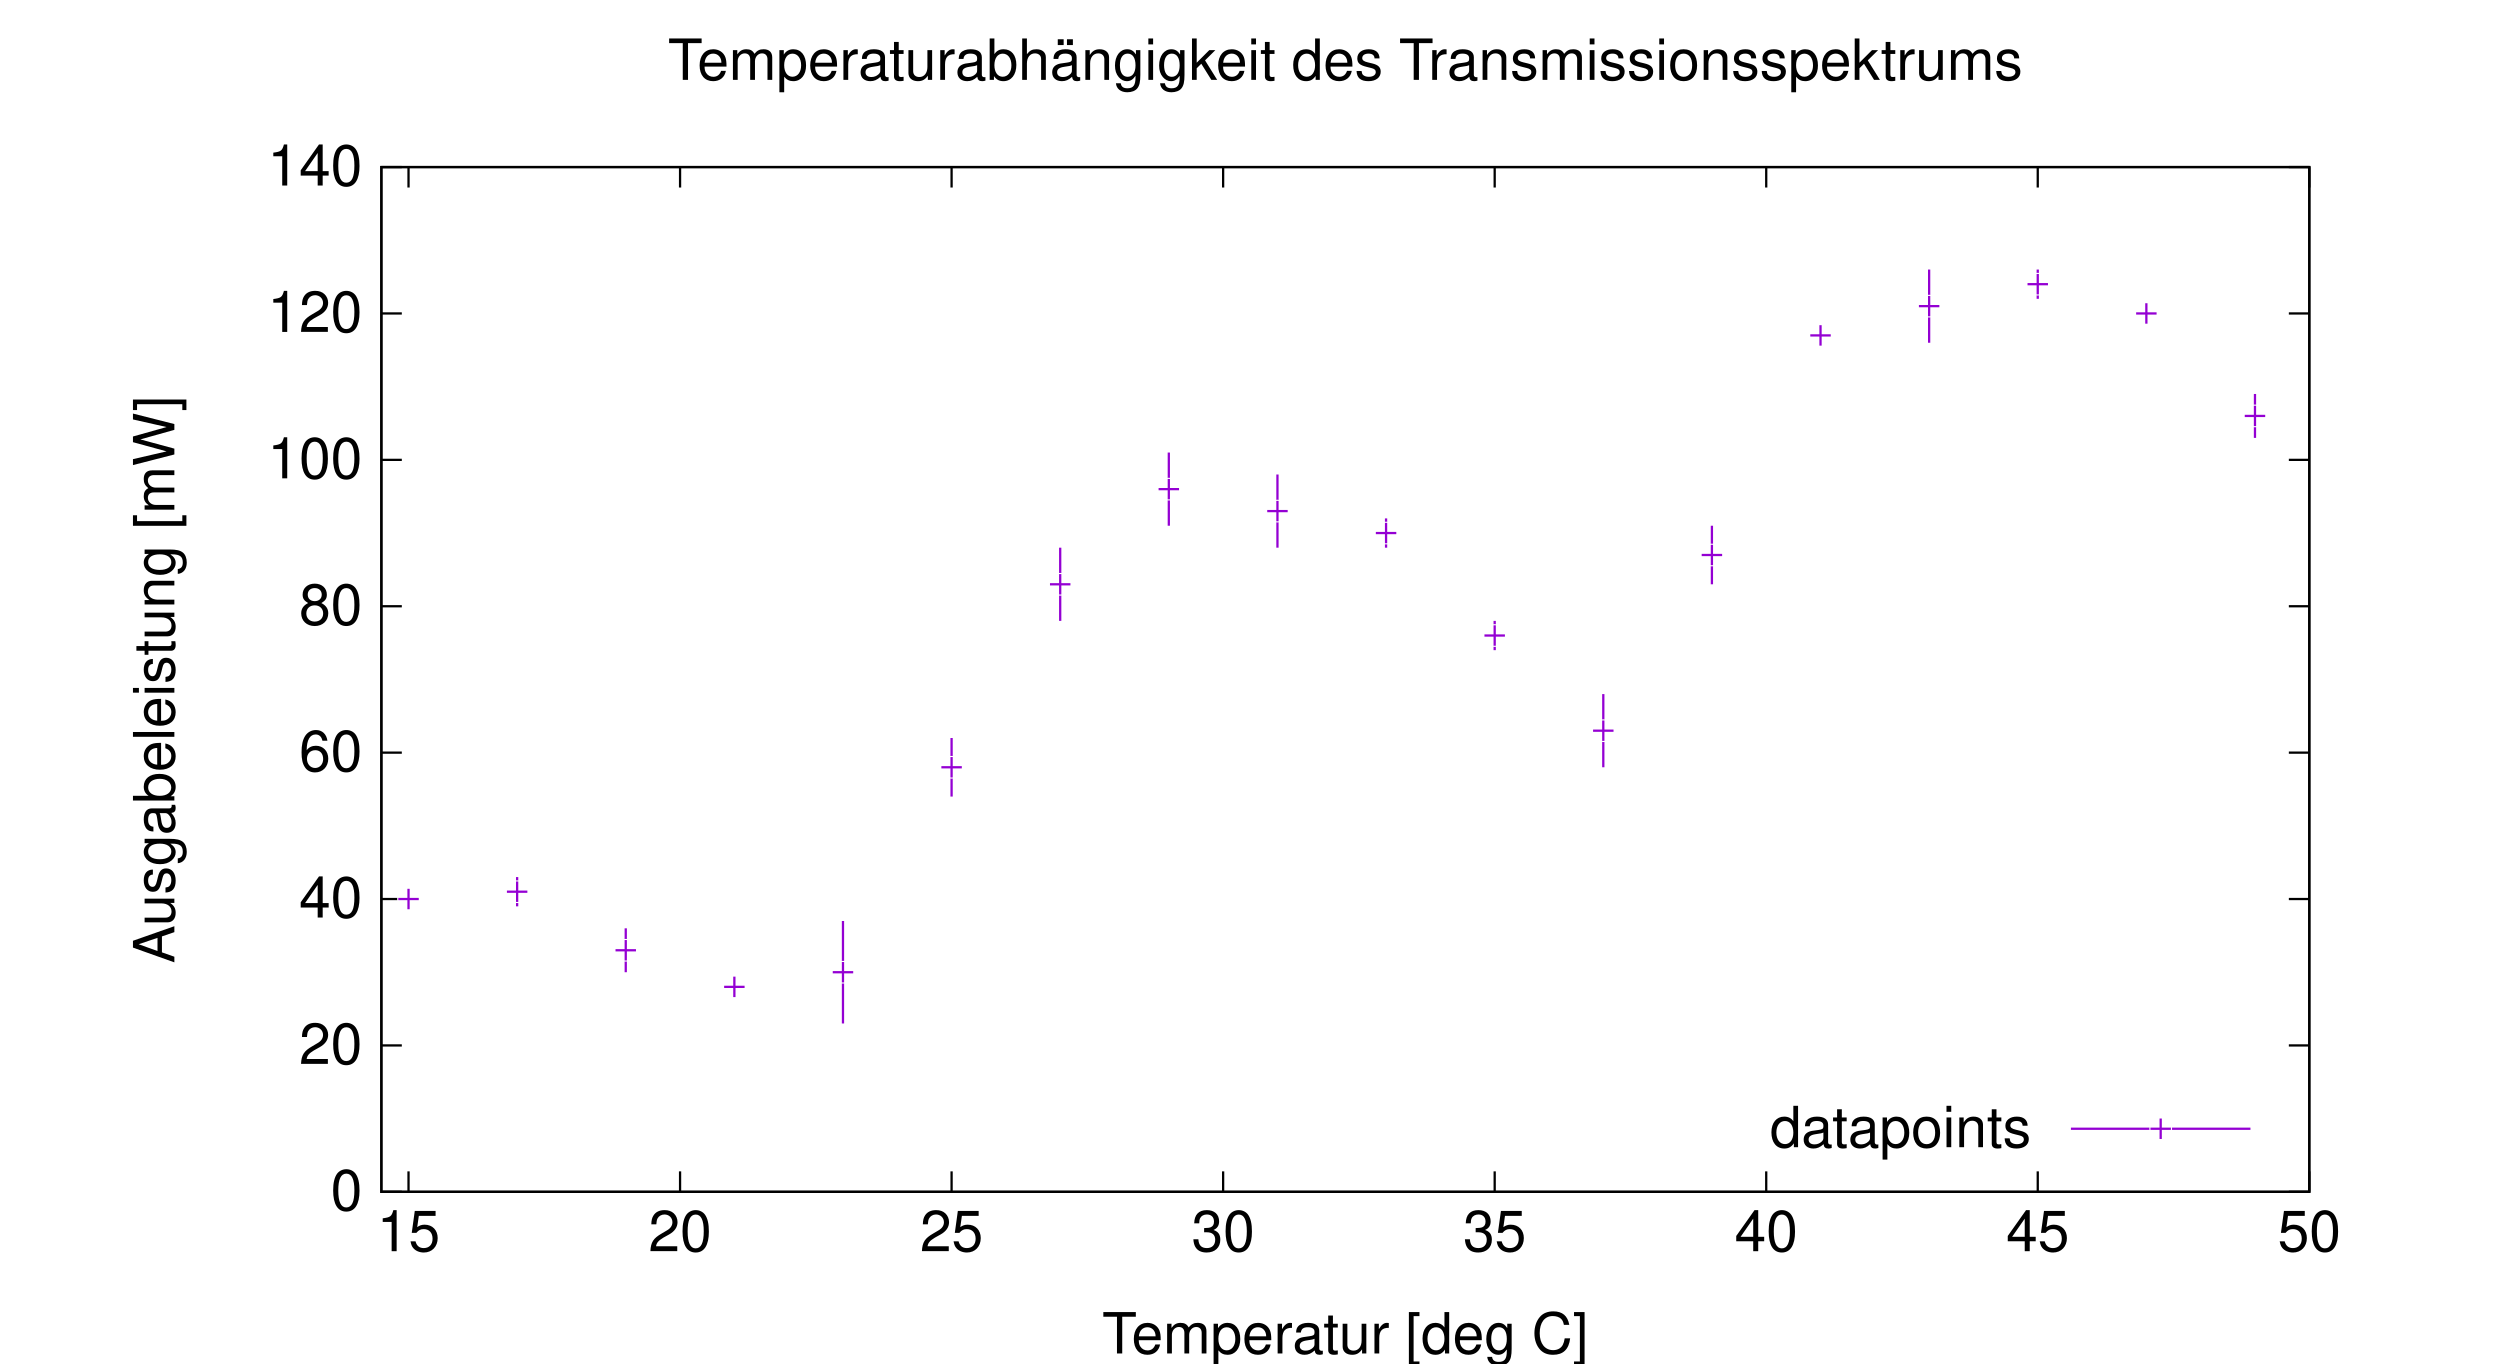
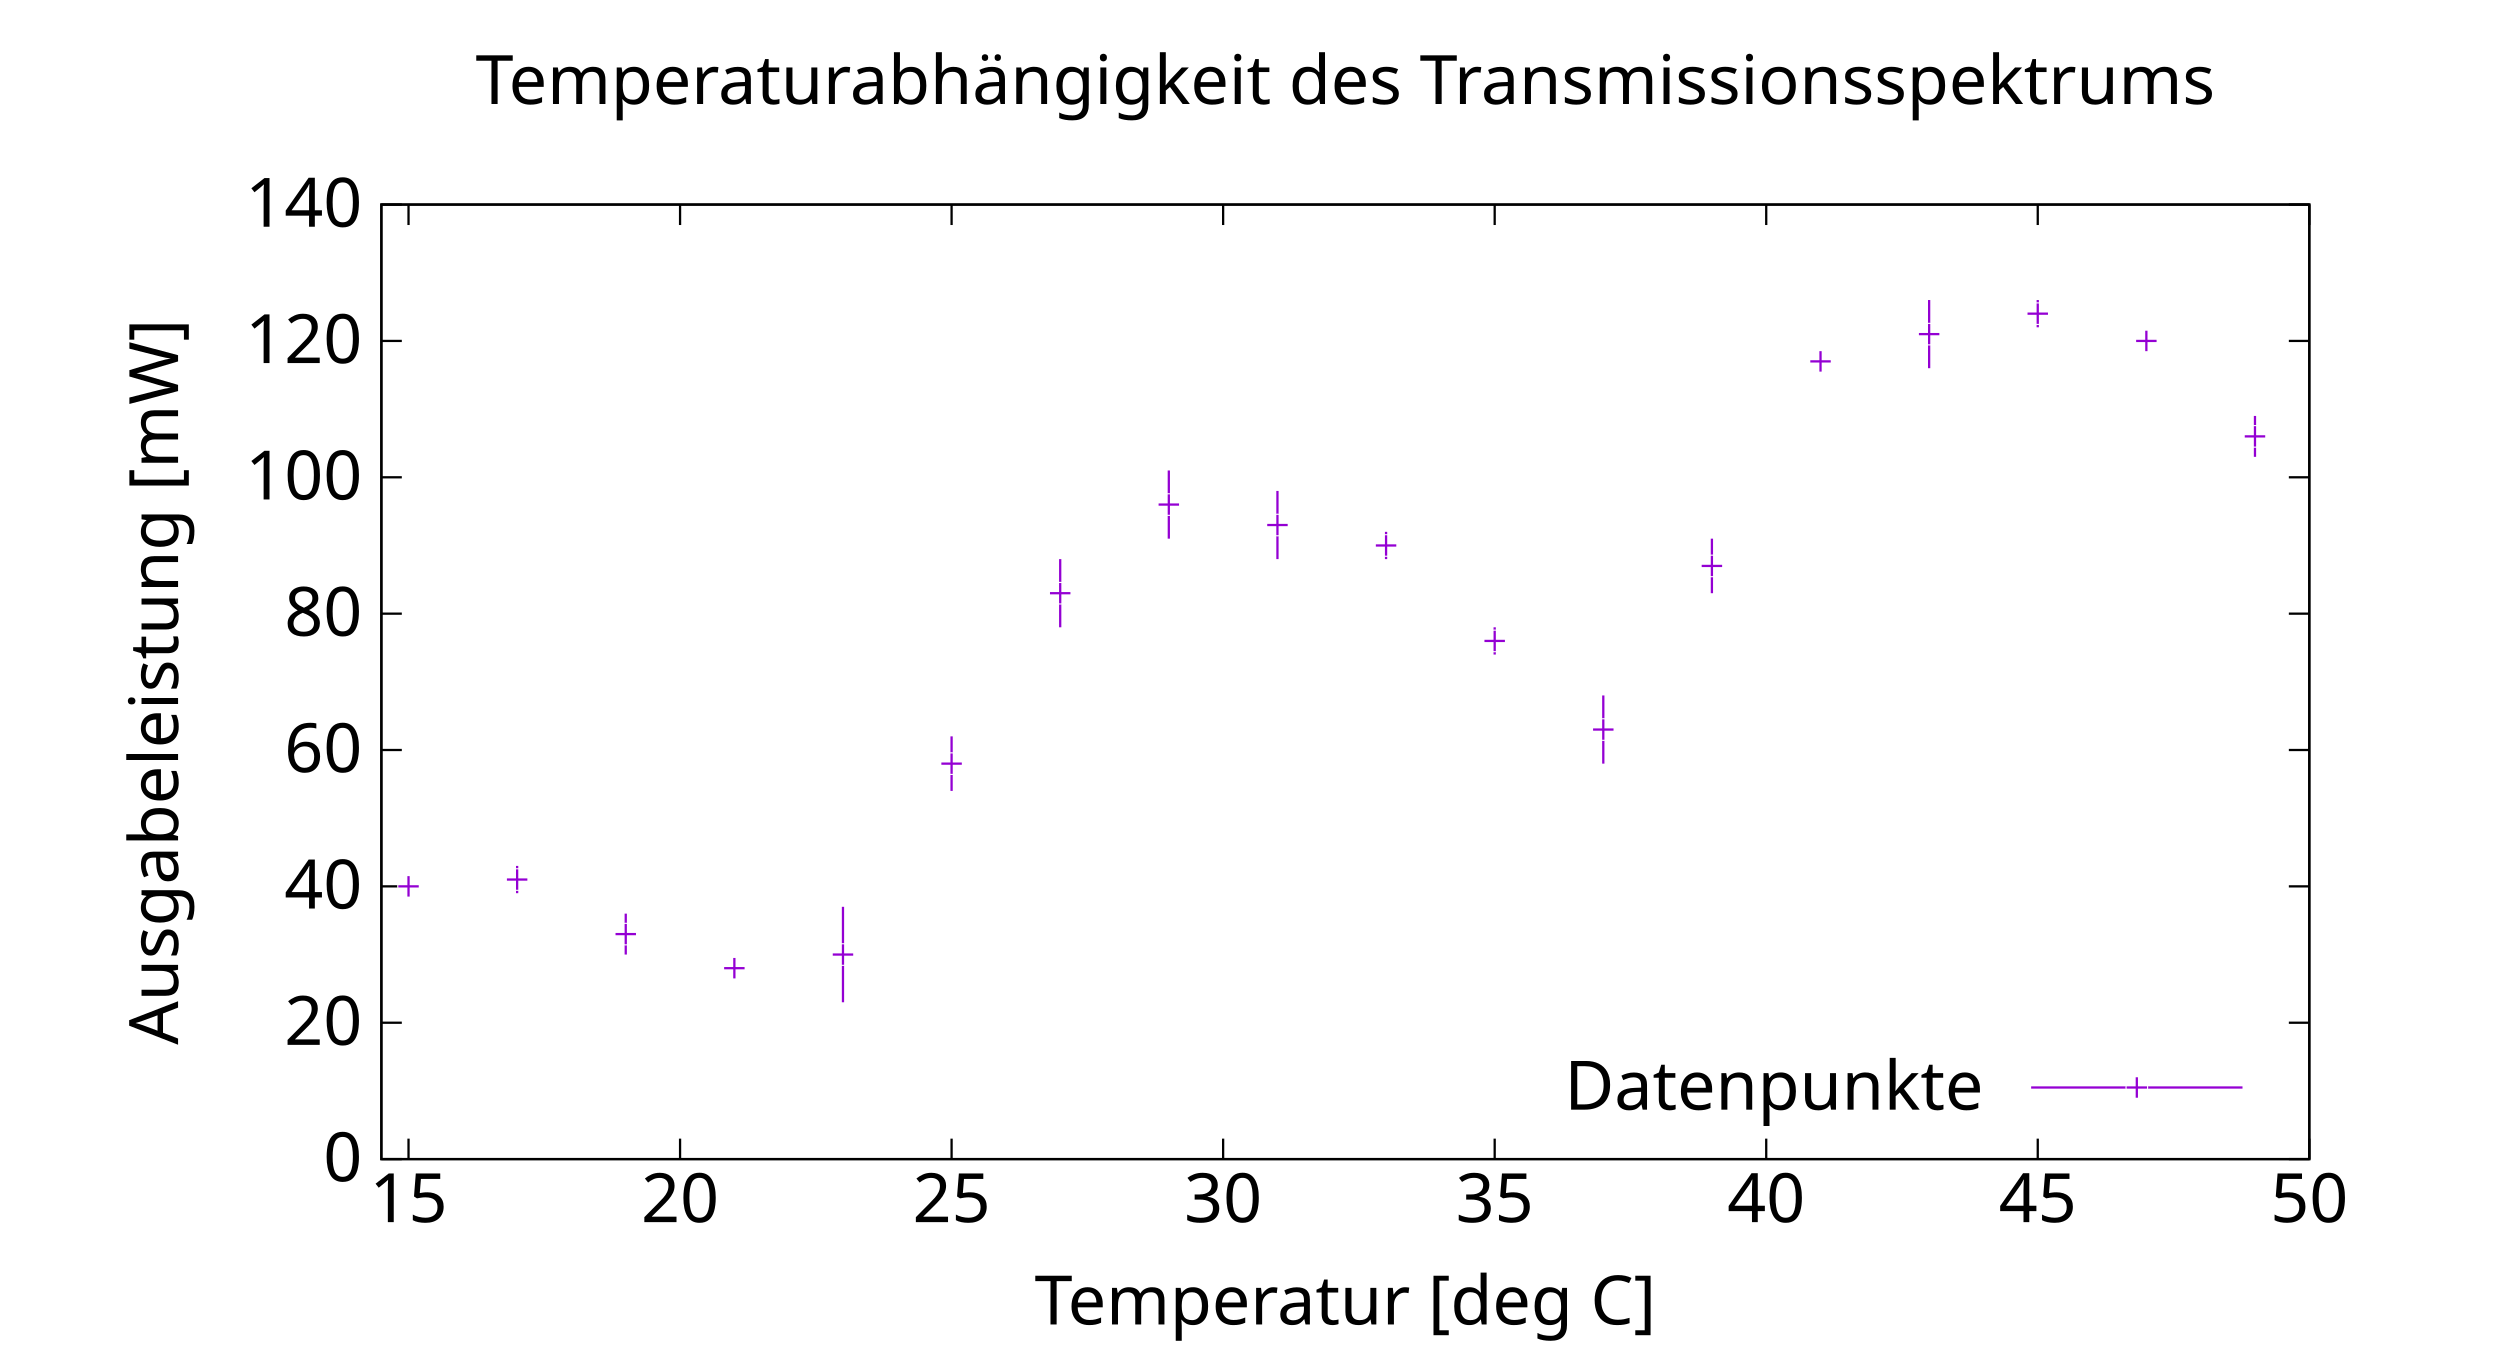
<svg xmlns="http://www.w3.org/2000/svg" xmlns:xlink="http://www.w3.org/1999/xlink" width="1100" height="600" viewBox="0 0 1100 600">
  <g id="gnuplot_canvas">
    <rect x="0" y="0" width="1100" height="600" fill="none" />
    <defs>
      <circle id="gpDot" r="0.5" stroke-width="0.5" stroke="currentColor" />
      <path id="gpPt0" stroke-width="0.222" stroke="currentColor" d="M-1,0 h2 M0,-1 v2" />
      <path id="gpPt1" stroke-width="0.222" stroke="currentColor" d="M-1,-1 L1,1 M1,-1 L-1,1" />
      <path id="gpPt2" stroke-width="0.222" stroke="currentColor" d="M-1,0 L1,0 M0,-1 L0,1 M-1,-1 L1,1 M-1,1 L1,-1" />
      <rect id="gpPt3" stroke-width="0.222" stroke="currentColor" x="-1" y="-1" width="2" height="2" />
      <rect id="gpPt4" stroke-width="0.222" stroke="currentColor" fill="currentColor" x="-1" y="-1" width="2" height="2" />
      <circle id="gpPt5" stroke-width="0.222" stroke="currentColor" cx="0" cy="0" r="1" />
      <use xlink:href="#gpPt5" id="gpPt6" fill="currentColor" stroke="none" />
      <path id="gpPt7" stroke-width="0.222" stroke="currentColor" d="M0,-1.33 L-1.33,0.67 L1.33,0.67 z" />
      <use xlink:href="#gpPt7" id="gpPt8" fill="currentColor" stroke="none" />
      <use xlink:href="#gpPt7" id="gpPt9" stroke="currentColor" transform="rotate(180)" />
      <use xlink:href="#gpPt9" id="gpPt10" fill="currentColor" stroke="none" />
      <use xlink:href="#gpPt3" id="gpPt11" stroke="currentColor" transform="rotate(45)" />
      <use xlink:href="#gpPt11" id="gpPt12" fill="currentColor" stroke="none" />
      <path id="gpPt13" stroke-width="0.222" stroke="currentColor" d="M0,1.330 L1.265,0.411 L0.782,-1.067 L-0.782,-1.076 L-1.265,0.411 z" />
      <use xlink:href="#gpPt13" id="gpPt14" fill="currentColor" stroke="none" />
      <filter id="textbox" filterUnits="objectBoundingBox" x="0" y="0" height="1" width="1">
        <feFlood flood-color="white" flood-opacity="1" result="bgnd" />
        <feComposite in="SourceGraphic" in2="bgnd" operator="atop" />
      </filter>
      <filter id="greybox" filterUnits="objectBoundingBox" x="0" y="0" height="1" width="1">
        <feFlood flood-color="lightgrey" flood-opacity="1" result="grey" />
        <feComposite in="SourceGraphic" in2="grey" operator="atop" />
      </filter>
    </defs>
    <g fill="none" color="white" stroke="currentColor" stroke-width="1.00" stroke-linecap="butt" stroke-linejoin="miter">
</g>
    <g fill="none" color="black" stroke="currentColor" stroke-width="1.00" stroke-linecap="butt" stroke-linejoin="miter">
-       <path stroke="black" d="M167.80,524.40 L176.80,524.40 M1016.09,524.40 L1007.09,524.40  " />
-       <g transform="translate(159.41,532.53)" stroke="none" fill="black" font-family="Helvetica" font-size="25.00" text-anchor="end">
-         <text>
-           <tspan font-family="Helvetica"> 0</tspan>
-         </text>
-       </g>
-     </g>
-     <g fill="none" color="black" stroke="currentColor" stroke-width="1.00" stroke-linecap="butt" stroke-linejoin="miter">
-       <path stroke="black" d="M167.80,459.99 L176.80,459.99 M1016.09,459.99 L1007.09,459.99  " />
-       <g transform="translate(159.41,468.12)" stroke="none" fill="black" font-family="Helvetica" font-size="25.00" text-anchor="end">
-         <text>
-           <tspan font-family="Helvetica"> 20</tspan>
-         </text>
-       </g>
-     </g>
-     <g fill="none" color="black" stroke="currentColor" stroke-width="1.00" stroke-linecap="butt" stroke-linejoin="miter">
-       <path stroke="black" d="M167.80,395.57 L176.80,395.57 M1016.09,395.57 L1007.09,395.57  " />
-       <g transform="translate(159.41,403.70)" stroke="none" fill="black" font-family="Helvetica" font-size="25.00" text-anchor="end">
-         <text>
-           <tspan font-family="Helvetica"> 40</tspan>
-         </text>
-       </g>
-     </g>
-     <g fill="none" color="black" stroke="currentColor" stroke-width="1.00" stroke-linecap="butt" stroke-linejoin="miter">
-       <path stroke="black" d="M167.80,331.16 L176.80,331.16 M1016.09,331.16 L1007.09,331.16  " />
-       <g transform="translate(159.41,339.29)" stroke="none" fill="black" font-family="Helvetica" font-size="25.00" text-anchor="end">
-         <text>
-           <tspan font-family="Helvetica"> 60</tspan>
-         </text>
-       </g>
-     </g>
-     <g fill="none" color="black" stroke="currentColor" stroke-width="1.00" stroke-linecap="butt" stroke-linejoin="miter">
-       <path stroke="black" d="M167.80,266.75 L176.80,266.75 M1016.09,266.75 L1007.09,266.75  " />
-       <g transform="translate(159.41,274.88)" stroke="none" fill="black" font-family="Helvetica" font-size="25.00" text-anchor="end">
-         <text>
-           <tspan font-family="Helvetica"> 80</tspan>
-         </text>
-       </g>
-     </g>
-     <g fill="none" color="black" stroke="currentColor" stroke-width="1.00" stroke-linecap="butt" stroke-linejoin="miter">
-       <path stroke="black" d="M167.80,202.34 L176.80,202.34 M1016.09,202.34 L1007.09,202.34  " />
-       <g transform="translate(159.41,210.47)" stroke="none" fill="black" font-family="Helvetica" font-size="25.00" text-anchor="end">
-         <text>
-           <tspan font-family="Helvetica"> 100</tspan>
-         </text>
-       </g>
-     </g>
-     <g fill="none" color="black" stroke="currentColor" stroke-width="1.00" stroke-linecap="butt" stroke-linejoin="miter">
-       <path stroke="black" d="M167.80,137.92 L176.80,137.92 M1016.09,137.92 L1007.09,137.92  " />
-       <g transform="translate(159.41,146.05)" stroke="none" fill="black" font-family="Helvetica" font-size="25.00" text-anchor="end">
-         <text>
-           <tspan font-family="Helvetica"> 120</tspan>
-         </text>
-       </g>
-     </g>
-     <g fill="none" color="black" stroke="currentColor" stroke-width="1.00" stroke-linecap="butt" stroke-linejoin="miter">
-       <path stroke="black" d="M167.80,73.51 L176.80,73.51 M1016.09,73.51 L1007.09,73.51  " />
-       <g transform="translate(159.41,81.64)" stroke="none" fill="black" font-family="Helvetica" font-size="25.00" text-anchor="end">
-         <text>
-           <tspan font-family="Helvetica"> 140</tspan>
-         </text>
-       </g>
-     </g>
-     <g fill="none" color="black" stroke="currentColor" stroke-width="1.00" stroke-linecap="butt" stroke-linejoin="miter">
-       <path stroke="black" d="M179.75,524.40 L179.75,515.40 M179.75,73.51 L179.75,82.51  " />
-       <g transform="translate(179.75,550.53)" stroke="none" fill="black" font-family="Helvetica" font-size="25.00" text-anchor="middle">
-         <text>
-           <tspan font-family="Helvetica"> 15</tspan>
-         </text>
-       </g>
-     </g>
-     <g fill="none" color="black" stroke="currentColor" stroke-width="1.00" stroke-linecap="butt" stroke-linejoin="miter">
-       <path stroke="black" d="M299.23,524.40 L299.23,515.40 M299.23,73.51 L299.23,82.51  " />
-       <g transform="translate(299.23,550.53)" stroke="none" fill="black" font-family="Helvetica" font-size="25.00" text-anchor="middle">
-         <text>
-           <tspan font-family="Helvetica"> 20</tspan>
-         </text>
-       </g>
-     </g>
-     <g fill="none" color="black" stroke="currentColor" stroke-width="1.00" stroke-linecap="butt" stroke-linejoin="miter">
-       <path stroke="black" d="M418.70,524.40 L418.70,515.40 M418.70,73.51 L418.70,82.51  " />
-       <g transform="translate(418.70,550.53)" stroke="none" fill="black" font-family="Helvetica" font-size="25.00" text-anchor="middle">
-         <text>
-           <tspan font-family="Helvetica"> 25</tspan>
-         </text>
-       </g>
-     </g>
-     <g fill="none" color="black" stroke="currentColor" stroke-width="1.00" stroke-linecap="butt" stroke-linejoin="miter">
-       <path stroke="black" d="M538.18,524.40 L538.18,515.40 M538.18,73.51 L538.18,82.51  " />
-       <g transform="translate(538.18,550.53)" stroke="none" fill="black" font-family="Helvetica" font-size="25.00" text-anchor="middle">
-         <text>
-           <tspan font-family="Helvetica"> 30</tspan>
-         </text>
-       </g>
-     </g>
-     <g fill="none" color="black" stroke="currentColor" stroke-width="1.00" stroke-linecap="butt" stroke-linejoin="miter">
-       <path stroke="black" d="M657.66,524.40 L657.66,515.40 M657.66,73.51 L657.66,82.51  " />
-       <g transform="translate(657.66,550.53)" stroke="none" fill="black" font-family="Helvetica" font-size="25.00" text-anchor="middle">
-         <text>
-           <tspan font-family="Helvetica"> 35</tspan>
-         </text>
-       </g>
-     </g>
-     <g fill="none" color="black" stroke="currentColor" stroke-width="1.00" stroke-linecap="butt" stroke-linejoin="miter">
-       <path stroke="black" d="M777.14,524.40 L777.14,515.40 M777.14,73.51 L777.14,82.51  " />
-       <g transform="translate(777.14,550.53)" stroke="none" fill="black" font-family="Helvetica" font-size="25.00" text-anchor="middle">
-         <text>
-           <tspan font-family="Helvetica"> 40</tspan>
-         </text>
-       </g>
-     </g>
-     <g fill="none" color="black" stroke="currentColor" stroke-width="1.00" stroke-linecap="butt" stroke-linejoin="miter">
-       <path stroke="black" d="M896.61,524.40 L896.61,515.40 M896.61,73.51 L896.61,82.51  " />
-       <g transform="translate(896.61,550.53)" stroke="none" fill="black" font-family="Helvetica" font-size="25.00" text-anchor="middle">
-         <text>
-           <tspan font-family="Helvetica"> 45</tspan>
-         </text>
-       </g>
-     </g>
-     <g fill="none" color="black" stroke="currentColor" stroke-width="1.00" stroke-linecap="butt" stroke-linejoin="miter">
-       <path stroke="black" d="M1016.09,524.40 L1016.09,515.40 M1016.09,73.51 L1016.09,82.51  " />
-       <g transform="translate(1016.09,550.53)" stroke="none" fill="black" font-family="Helvetica" font-size="25.00" text-anchor="middle">
-         <text>
-           <tspan font-family="Helvetica"> 50</tspan>
-         </text>
-       </g>
-     </g>
-     <g fill="none" color="black" stroke="currentColor" stroke-width="1.00" stroke-linecap="butt" stroke-linejoin="miter">
- </g>
-     <g fill="none" color="black" stroke="currentColor" stroke-width="1.00" stroke-linecap="butt" stroke-linejoin="miter">
-       <path stroke="black" d="M167.80,73.51 L167.80,524.40 L1016.09,524.40 L1016.09,73.51 L167.80,73.51 Z  " />
-     </g>
-     <g fill="none" color="black" stroke="currentColor" stroke-width="1.00" stroke-linecap="butt" stroke-linejoin="miter">
-       <g transform="translate(76.72,298.96) rotate(270)" stroke="none" fill="black" font-family="Helvetica" font-size="25.00" text-anchor="middle">
-         <text>
-           <tspan font-family="Helvetica">Ausgabeleistung [mW]</tspan>
-         </text>
-       </g>
-     </g>
-     <g fill="none" color="black" stroke="currentColor" stroke-width="1.00" stroke-linecap="butt" stroke-linejoin="miter">
-       <g transform="translate(591.94,595.53)" stroke="none" fill="black" font-family="Helvetica" font-size="25.00" text-anchor="middle">
-         <text>
-           <tspan font-family="Helvetica">Temperatur [deg C]</tspan>
+       <path stroke="black" d="M167.80,510.00 L176.80,510.00 M1016.09,510.00 L1007.09,510.00  " />
+       <g transform="translate(159.41,519.75)" stroke="none" fill="black" font-family="Computer Modern" font-size="30.00" text-anchor="end">
+         <text>
+           <tspan font-family="Computer Modern"> 0</tspan>
+         </text>
+       </g>
+     </g>
+     <g fill="none" color="black" stroke="currentColor" stroke-width="1.00" stroke-linecap="butt" stroke-linejoin="miter">
+       <path stroke="black" d="M167.80,450.00 L176.80,450.00 M1016.09,450.00 L1007.09,450.00  " />
+       <g transform="translate(159.41,459.75)" stroke="none" fill="black" font-family="Computer Modern" font-size="30.00" text-anchor="end">
+         <text>
+           <tspan font-family="Computer Modern"> 20</tspan>
+         </text>
+       </g>
+     </g>
+     <g fill="none" color="black" stroke="currentColor" stroke-width="1.00" stroke-linecap="butt" stroke-linejoin="miter">
+       <path stroke="black" d="M167.80,390.00 L176.80,390.00 M1016.09,390.00 L1007.09,390.00  " />
+       <g transform="translate(159.41,399.75)" stroke="none" fill="black" font-family="Computer Modern" font-size="30.00" text-anchor="end">
+         <text>
+           <tspan font-family="Computer Modern"> 40</tspan>
+         </text>
+       </g>
+     </g>
+     <g fill="none" color="black" stroke="currentColor" stroke-width="1.00" stroke-linecap="butt" stroke-linejoin="miter">
+       <path stroke="black" d="M167.80,330.00 L176.80,330.00 M1016.09,330.00 L1007.09,330.00  " />
+       <g transform="translate(159.41,339.75)" stroke="none" fill="black" font-family="Computer Modern" font-size="30.00" text-anchor="end">
+         <text>
+           <tspan font-family="Computer Modern"> 60</tspan>
+         </text>
+       </g>
+     </g>
+     <g fill="none" color="black" stroke="currentColor" stroke-width="1.00" stroke-linecap="butt" stroke-linejoin="miter">
+       <path stroke="black" d="M167.80,270.01 L176.80,270.01 M1016.09,270.01 L1007.09,270.01  " />
+       <g transform="translate(159.41,279.76)" stroke="none" fill="black" font-family="Computer Modern" font-size="30.00" text-anchor="end">
+         <text>
+           <tspan font-family="Computer Modern"> 80</tspan>
+         </text>
+       </g>
+     </g>
+     <g fill="none" color="black" stroke="currentColor" stroke-width="1.00" stroke-linecap="butt" stroke-linejoin="miter">
+       <path stroke="black" d="M167.80,210.01 L176.80,210.01 M1016.09,210.01 L1007.09,210.01  " />
+       <g transform="translate(159.41,219.76)" stroke="none" fill="black" font-family="Computer Modern" font-size="30.00" text-anchor="end">
+         <text>
+           <tspan font-family="Computer Modern"> 100</tspan>
+         </text>
+       </g>
+     </g>
+     <g fill="none" color="black" stroke="currentColor" stroke-width="1.00" stroke-linecap="butt" stroke-linejoin="miter">
+       <path stroke="black" d="M167.80,150.01 L176.80,150.01 M1016.09,150.01 L1007.09,150.01  " />
+       <g transform="translate(159.41,159.76)" stroke="none" fill="black" font-family="Computer Modern" font-size="30.00" text-anchor="end">
+         <text>
+           <tspan font-family="Computer Modern"> 120</tspan>
+         </text>
+       </g>
+     </g>
+     <g fill="none" color="black" stroke="currentColor" stroke-width="1.00" stroke-linecap="butt" stroke-linejoin="miter">
+       <path stroke="black" d="M167.80,90.01 L176.80,90.01 M1016.09,90.01 L1007.09,90.01  " />
+       <g transform="translate(159.41,99.76)" stroke="none" fill="black" font-family="Computer Modern" font-size="30.00" text-anchor="end">
+         <text>
+           <tspan font-family="Computer Modern"> 140</tspan>
+         </text>
+       </g>
+     </g>
+     <g fill="none" color="black" stroke="currentColor" stroke-width="1.00" stroke-linecap="butt" stroke-linejoin="miter">
+       <path stroke="black" d="M179.75,510.00 L179.75,501.00 M179.75,90.01 L179.75,99.01  " />
+       <g transform="translate(179.75,537.75)" stroke="none" fill="black" font-family="Computer Modern" font-size="30.00" text-anchor="middle">
+         <text>
+           <tspan font-family="Computer Modern"> 15</tspan>
+         </text>
+       </g>
+     </g>
+     <g fill="none" color="black" stroke="currentColor" stroke-width="1.00" stroke-linecap="butt" stroke-linejoin="miter">
+       <path stroke="black" d="M299.23,510.00 L299.23,501.00 M299.23,90.01 L299.23,99.01  " />
+       <g transform="translate(299.23,537.75)" stroke="none" fill="black" font-family="Computer Modern" font-size="30.00" text-anchor="middle">
+         <text>
+           <tspan font-family="Computer Modern"> 20</tspan>
+         </text>
+       </g>
+     </g>
+     <g fill="none" color="black" stroke="currentColor" stroke-width="1.00" stroke-linecap="butt" stroke-linejoin="miter">
+       <path stroke="black" d="M418.70,510.00 L418.70,501.00 M418.70,90.01 L418.70,99.01  " />
+       <g transform="translate(418.70,537.75)" stroke="none" fill="black" font-family="Computer Modern" font-size="30.00" text-anchor="middle">
+         <text>
+           <tspan font-family="Computer Modern"> 25</tspan>
+         </text>
+       </g>
+     </g>
+     <g fill="none" color="black" stroke="currentColor" stroke-width="1.00" stroke-linecap="butt" stroke-linejoin="miter">
+       <path stroke="black" d="M538.18,510.00 L538.18,501.00 M538.18,90.01 L538.18,99.01  " />
+       <g transform="translate(538.18,537.75)" stroke="none" fill="black" font-family="Computer Modern" font-size="30.00" text-anchor="middle">
+         <text>
+           <tspan font-family="Computer Modern"> 30</tspan>
+         </text>
+       </g>
+     </g>
+     <g fill="none" color="black" stroke="currentColor" stroke-width="1.00" stroke-linecap="butt" stroke-linejoin="miter">
+       <path stroke="black" d="M657.66,510.00 L657.66,501.00 M657.66,90.01 L657.66,99.01  " />
+       <g transform="translate(657.66,537.75)" stroke="none" fill="black" font-family="Computer Modern" font-size="30.00" text-anchor="middle">
+         <text>
+           <tspan font-family="Computer Modern"> 35</tspan>
+         </text>
+       </g>
+     </g>
+     <g fill="none" color="black" stroke="currentColor" stroke-width="1.00" stroke-linecap="butt" stroke-linejoin="miter">
+       <path stroke="black" d="M777.14,510.00 L777.14,501.00 M777.14,90.01 L777.14,99.01  " />
+       <g transform="translate(777.14,537.75)" stroke="none" fill="black" font-family="Computer Modern" font-size="30.00" text-anchor="middle">
+         <text>
+           <tspan font-family="Computer Modern"> 40</tspan>
+         </text>
+       </g>
+     </g>
+     <g fill="none" color="black" stroke="currentColor" stroke-width="1.00" stroke-linecap="butt" stroke-linejoin="miter">
+       <path stroke="black" d="M896.61,510.00 L896.61,501.00 M896.61,90.01 L896.61,99.01  " />
+       <g transform="translate(896.61,537.75)" stroke="none" fill="black" font-family="Computer Modern" font-size="30.00" text-anchor="middle">
+         <text>
+           <tspan font-family="Computer Modern"> 45</tspan>
+         </text>
+       </g>
+     </g>
+     <g fill="none" color="black" stroke="currentColor" stroke-width="1.00" stroke-linecap="butt" stroke-linejoin="miter">
+       <path stroke="black" d="M1016.09,510.00 L1016.09,501.00 M1016.09,90.01 L1016.09,99.01  " />
+       <g transform="translate(1016.09,537.75)" stroke="none" fill="black" font-family="Computer Modern" font-size="30.00" text-anchor="middle">
+         <text>
+           <tspan font-family="Computer Modern"> 50</tspan>
+         </text>
+       </g>
+     </g>
+     <g fill="none" color="black" stroke="currentColor" stroke-width="1.00" stroke-linecap="butt" stroke-linejoin="miter">
+ </g>
+     <g fill="none" color="black" stroke="currentColor" stroke-width="1.00" stroke-linecap="butt" stroke-linejoin="miter">
+       <path stroke="black" d="M167.80,90.01 L167.80,510.00 L1016.09,510.00 L1016.09,90.01 L167.80,90.01 Z  " />
+     </g>
+     <g fill="none" color="black" stroke="currentColor" stroke-width="1.00" stroke-linecap="butt" stroke-linejoin="miter">
+       <g transform="translate(78.35,300.01) rotate(270)" stroke="none" fill="black" font-family="Computer Modern" font-size="30.00" text-anchor="middle">
+         <text>
+           <tspan font-family="Computer Modern">Ausgabeleistung [mW]</tspan>
+         </text>
+       </g>
+     </g>
+     <g fill="none" color="black" stroke="currentColor" stroke-width="1.00" stroke-linecap="butt" stroke-linejoin="miter">
+       <g transform="translate(591.94,582.75)" stroke="none" fill="black" font-family="Computer Modern" font-size="30.00" text-anchor="middle">
+         <text>
+           <tspan font-family="Computer Modern">Temperatur [deg C]</tspan>
        </text>
      </g>
    </g>
    <g fill="none" color="black" stroke="currentColor" stroke-width="1.00" stroke-linecap="butt" stroke-linejoin="miter">
</g>
    <g id="gnuplot_plot_1">
      <g fill="none" color="black" stroke="currentColor" stroke-width="1.00" stroke-linecap="butt" stroke-linejoin="miter">
-         <g transform="translate(893.70,504.78)" stroke="none" fill="black" font-family="Helvetica" font-size="25.00" text-anchor="end">
+         <g transform="translate(872.70,488.25)" stroke="none" fill="black" font-family="Computer Modern" font-size="30.00" text-anchor="end">
          <text>
-             <tspan font-family="Helvetica">datapoints</tspan>
+             <tspan font-family="Computer Modern">Datenpunkte</tspan>
          </text>
        </g>
      </g>
      <g fill="none" color="black" stroke="currentColor" stroke-width="1.00" stroke-linecap="butt" stroke-linejoin="miter">
-         <path stroke="rgb(148,   0, 211)" d="M911.20,496.65 L990.20,496.65 M179.75,398.79 L179.75,392.35 M227.54,398.79 L227.54,385.91 M275.33,427.78 L275.33,408.46   M323.12,437.44 L323.12,431.00 M370.91,450.33 L370.91,405.24 M418.70,350.49 L418.70,324.72 M466.49,273.19 L466.49,240.98   M514.28,231.32 L514.28,199.12 M562.08,240.98 L562.08,208.78 M609.87,240.98 L609.87,228.10 M657.66,286.07 L657.66,273.19   M705.45,337.60 L705.45,305.40 M753.24,257.09 L753.24,231.32 M801.03,150.81 L801.03,144.36 M848.82,150.81 L848.82,118.60   M896.61,131.48 L896.61,118.60 M944.40,141.14 L944.40,134.70 M992.19,192.67 L992.19,173.35  " />
-       </g>
-       <g fill="none" color="black" stroke="currentColor" stroke-width="1.00" stroke-linecap="butt" stroke-linejoin="miter">
-         <use xlink:href="#gpPt6" transform="translate(179.75,395.57) scale(4.50)" color="white" />
-       </g>
-       <g fill="none" color="black" stroke="currentColor" stroke-width="1.00" stroke-linecap="butt" stroke-linejoin="miter">
-         <use xlink:href="#gpPt0" transform="translate(179.75,395.57) scale(4.50)" color="rgb(148,   0, 211)" />
-         <use xlink:href="#gpPt6" transform="translate(227.54,392.35) scale(4.50)" color="white" />
-       </g>
-       <g fill="none" color="black" stroke="currentColor" stroke-width="1.00" stroke-linecap="butt" stroke-linejoin="miter">
-         <use xlink:href="#gpPt0" transform="translate(227.54,392.35) scale(4.50)" color="rgb(148,   0, 211)" />
-         <use xlink:href="#gpPt6" transform="translate(275.33,418.12) scale(4.50)" color="white" />
-       </g>
-       <g fill="none" color="black" stroke="currentColor" stroke-width="1.00" stroke-linecap="butt" stroke-linejoin="miter">
-         <use xlink:href="#gpPt0" transform="translate(275.33,418.12) scale(4.50)" color="rgb(148,   0, 211)" />
-         <use xlink:href="#gpPt6" transform="translate(323.12,434.22) scale(4.50)" color="white" />
-       </g>
-       <g fill="none" color="black" stroke="currentColor" stroke-width="1.00" stroke-linecap="butt" stroke-linejoin="miter">
-         <use xlink:href="#gpPt0" transform="translate(323.12,434.22) scale(4.50)" color="rgb(148,   0, 211)" />
-         <use xlink:href="#gpPt6" transform="translate(370.91,427.78) scale(4.50)" color="white" />
-       </g>
-       <g fill="none" color="black" stroke="currentColor" stroke-width="1.00" stroke-linecap="butt" stroke-linejoin="miter">
-         <use xlink:href="#gpPt0" transform="translate(370.91,427.78) scale(4.50)" color="rgb(148,   0, 211)" />
-         <use xlink:href="#gpPt6" transform="translate(418.70,337.60) scale(4.50)" color="white" />
-       </g>
-       <g fill="none" color="black" stroke="currentColor" stroke-width="1.00" stroke-linecap="butt" stroke-linejoin="miter">
-         <use xlink:href="#gpPt0" transform="translate(418.70,337.60) scale(4.50)" color="rgb(148,   0, 211)" />
-         <use xlink:href="#gpPt6" transform="translate(466.49,257.09) scale(4.50)" color="white" />
-       </g>
-       <g fill="none" color="black" stroke="currentColor" stroke-width="1.00" stroke-linecap="butt" stroke-linejoin="miter">
-         <use xlink:href="#gpPt0" transform="translate(466.49,257.09) scale(4.50)" color="rgb(148,   0, 211)" />
-         <use xlink:href="#gpPt6" transform="translate(514.28,215.22) scale(4.50)" color="white" />
-       </g>
-       <g fill="none" color="black" stroke="currentColor" stroke-width="1.00" stroke-linecap="butt" stroke-linejoin="miter">
-         <use xlink:href="#gpPt0" transform="translate(514.28,215.22) scale(4.50)" color="rgb(148,   0, 211)" />
-         <use xlink:href="#gpPt6" transform="translate(562.08,224.88) scale(4.50)" color="white" />
-       </g>
-       <g fill="none" color="black" stroke="currentColor" stroke-width="1.00" stroke-linecap="butt" stroke-linejoin="miter">
-         <use xlink:href="#gpPt0" transform="translate(562.08,224.88) scale(4.50)" color="rgb(148,   0, 211)" />
-         <use xlink:href="#gpPt6" transform="translate(609.87,234.54) scale(4.50)" color="white" />
-       </g>
-       <g fill="none" color="black" stroke="currentColor" stroke-width="1.00" stroke-linecap="butt" stroke-linejoin="miter">
-         <use xlink:href="#gpPt0" transform="translate(609.87,234.54) scale(4.50)" color="rgb(148,   0, 211)" />
-         <use xlink:href="#gpPt6" transform="translate(657.66,279.63) scale(4.50)" color="white" />
-       </g>
-       <g fill="none" color="black" stroke="currentColor" stroke-width="1.00" stroke-linecap="butt" stroke-linejoin="miter">
-         <use xlink:href="#gpPt0" transform="translate(657.66,279.63) scale(4.50)" color="rgb(148,   0, 211)" />
-         <use xlink:href="#gpPt6" transform="translate(705.45,321.50) scale(4.50)" color="white" />
-       </g>
-       <g fill="none" color="black" stroke="currentColor" stroke-width="1.00" stroke-linecap="butt" stroke-linejoin="miter">
-         <use xlink:href="#gpPt0" transform="translate(705.45,321.50) scale(4.50)" color="rgb(148,   0, 211)" />
-         <use xlink:href="#gpPt6" transform="translate(753.24,244.20) scale(4.50)" color="white" />
-       </g>
-       <g fill="none" color="black" stroke="currentColor" stroke-width="1.00" stroke-linecap="butt" stroke-linejoin="miter">
-         <use xlink:href="#gpPt0" transform="translate(753.24,244.20) scale(4.50)" color="rgb(148,   0, 211)" />
-         <use xlink:href="#gpPt6" transform="translate(801.03,147.58) scale(4.50)" color="white" />
-       </g>
-       <g fill="none" color="black" stroke="currentColor" stroke-width="1.00" stroke-linecap="butt" stroke-linejoin="miter">
-         <use xlink:href="#gpPt0" transform="translate(801.03,147.58) scale(4.50)" color="rgb(148,   0, 211)" />
-         <use xlink:href="#gpPt6" transform="translate(848.82,134.70) scale(4.50)" color="white" />
-       </g>
-       <g fill="none" color="black" stroke="currentColor" stroke-width="1.00" stroke-linecap="butt" stroke-linejoin="miter">
-         <use xlink:href="#gpPt0" transform="translate(848.82,134.70) scale(4.50)" color="rgb(148,   0, 211)" />
-         <use xlink:href="#gpPt6" transform="translate(896.61,125.04) scale(4.50)" color="white" />
-       </g>
-       <g fill="none" color="black" stroke="currentColor" stroke-width="1.00" stroke-linecap="butt" stroke-linejoin="miter">
-         <use xlink:href="#gpPt0" transform="translate(896.61,125.04) scale(4.50)" color="rgb(148,   0, 211)" />
-         <use xlink:href="#gpPt6" transform="translate(944.40,137.92) scale(4.50)" color="white" />
-       </g>
-       <g fill="none" color="black" stroke="currentColor" stroke-width="1.00" stroke-linecap="butt" stroke-linejoin="miter">
-         <use xlink:href="#gpPt0" transform="translate(944.40,137.92) scale(4.50)" color="rgb(148,   0, 211)" />
-         <use xlink:href="#gpPt6" transform="translate(992.19,183.01) scale(4.50)" color="white" />
-       </g>
-       <g fill="none" color="black" stroke="currentColor" stroke-width="1.00" stroke-linecap="butt" stroke-linejoin="miter">
-         <use xlink:href="#gpPt0" transform="translate(992.19,183.01) scale(4.50)" color="rgb(148,   0, 211)" />
-         <use xlink:href="#gpPt6" transform="translate(950.70,496.65) scale(4.50)" color="white" />
-       </g>
-       <g fill="none" color="black" stroke="currentColor" stroke-width="1.00" stroke-linecap="butt" stroke-linejoin="miter">
-         <use xlink:href="#gpPt0" transform="translate(950.70,496.65) scale(4.50)" color="rgb(148,   0, 211)" />
+         <path stroke="rgb(148,   0, 211)" d="M893.70,478.50 L986.70,478.50 M179.75,393.00 L179.75,387.00 M227.54,393.00 L227.54,381.00 M275.33,420.00 L275.33,402.00   M323.12,429.00 L323.12,423.00 M370.91,441.00 L370.91,399.00 M418.70,348.00 L418.70,324.00 M466.49,276.01 L466.49,246.01   M514.28,237.01 L514.28,207.01 M562.08,246.01 L562.08,216.01 M609.87,246.01 L609.87,234.01 M657.66,288.01 L657.66,276.01   M705.45,336.00 L705.45,306.00 M753.24,261.01 L753.24,237.01 M801.03,162.01 L801.03,156.01 M848.82,162.01 L848.82,132.01   M896.61,144.01 L896.61,132.01 M944.40,153.01 L944.40,147.01 M992.19,201.01 L992.19,183.01  " />
+       </g>
+       <g fill="none" color="black" stroke="currentColor" stroke-width="1.00" stroke-linecap="butt" stroke-linejoin="miter">
+         <use xlink:href="#gpPt6" transform="translate(179.75,390.00) scale(4.50)" color="white" />
+       </g>
+       <g fill="none" color="black" stroke="currentColor" stroke-width="1.00" stroke-linecap="butt" stroke-linejoin="miter">
+         <use xlink:href="#gpPt0" transform="translate(179.75,390.00) scale(4.50)" color="rgb(148,   0, 211)" />
+         <use xlink:href="#gpPt6" transform="translate(227.54,387.00) scale(4.50)" color="white" />
+       </g>
+       <g fill="none" color="black" stroke="currentColor" stroke-width="1.00" stroke-linecap="butt" stroke-linejoin="miter">
+         <use xlink:href="#gpPt0" transform="translate(227.54,387.00) scale(4.50)" color="rgb(148,   0, 211)" />
+         <use xlink:href="#gpPt6" transform="translate(275.33,411.00) scale(4.50)" color="white" />
+       </g>
+       <g fill="none" color="black" stroke="currentColor" stroke-width="1.00" stroke-linecap="butt" stroke-linejoin="miter">
+         <use xlink:href="#gpPt0" transform="translate(275.33,411.00) scale(4.50)" color="rgb(148,   0, 211)" />
+         <use xlink:href="#gpPt6" transform="translate(323.12,426.00) scale(4.50)" color="white" />
+       </g>
+       <g fill="none" color="black" stroke="currentColor" stroke-width="1.00" stroke-linecap="butt" stroke-linejoin="miter">
+         <use xlink:href="#gpPt0" transform="translate(323.12,426.00) scale(4.50)" color="rgb(148,   0, 211)" />
+         <use xlink:href="#gpPt6" transform="translate(370.91,420.00) scale(4.50)" color="white" />
+       </g>
+       <g fill="none" color="black" stroke="currentColor" stroke-width="1.00" stroke-linecap="butt" stroke-linejoin="miter">
+         <use xlink:href="#gpPt0" transform="translate(370.91,420.00) scale(4.50)" color="rgb(148,   0, 211)" />
+         <use xlink:href="#gpPt6" transform="translate(418.70,336.00) scale(4.50)" color="white" />
+       </g>
+       <g fill="none" color="black" stroke="currentColor" stroke-width="1.00" stroke-linecap="butt" stroke-linejoin="miter">
+         <use xlink:href="#gpPt0" transform="translate(418.70,336.00) scale(4.50)" color="rgb(148,   0, 211)" />
+         <use xlink:href="#gpPt6" transform="translate(466.49,261.01) scale(4.50)" color="white" />
+       </g>
+       <g fill="none" color="black" stroke="currentColor" stroke-width="1.00" stroke-linecap="butt" stroke-linejoin="miter">
+         <use xlink:href="#gpPt0" transform="translate(466.49,261.01) scale(4.50)" color="rgb(148,   0, 211)" />
+         <use xlink:href="#gpPt6" transform="translate(514.28,222.01) scale(4.50)" color="white" />
+       </g>
+       <g fill="none" color="black" stroke="currentColor" stroke-width="1.00" stroke-linecap="butt" stroke-linejoin="miter">
+         <use xlink:href="#gpPt0" transform="translate(514.28,222.01) scale(4.50)" color="rgb(148,   0, 211)" />
+         <use xlink:href="#gpPt6" transform="translate(562.08,231.01) scale(4.50)" color="white" />
+       </g>
+       <g fill="none" color="black" stroke="currentColor" stroke-width="1.00" stroke-linecap="butt" stroke-linejoin="miter">
+         <use xlink:href="#gpPt0" transform="translate(562.08,231.01) scale(4.50)" color="rgb(148,   0, 211)" />
+         <use xlink:href="#gpPt6" transform="translate(609.87,240.01) scale(4.50)" color="white" />
+       </g>
+       <g fill="none" color="black" stroke="currentColor" stroke-width="1.00" stroke-linecap="butt" stroke-linejoin="miter">
+         <use xlink:href="#gpPt0" transform="translate(609.87,240.01) scale(4.50)" color="rgb(148,   0, 211)" />
+         <use xlink:href="#gpPt6" transform="translate(657.66,282.01) scale(4.50)" color="white" />
+       </g>
+       <g fill="none" color="black" stroke="currentColor" stroke-width="1.00" stroke-linecap="butt" stroke-linejoin="miter">
+         <use xlink:href="#gpPt0" transform="translate(657.66,282.01) scale(4.50)" color="rgb(148,   0, 211)" />
+         <use xlink:href="#gpPt6" transform="translate(705.45,321.00) scale(4.50)" color="white" />
+       </g>
+       <g fill="none" color="black" stroke="currentColor" stroke-width="1.00" stroke-linecap="butt" stroke-linejoin="miter">
+         <use xlink:href="#gpPt0" transform="translate(705.45,321.00) scale(4.50)" color="rgb(148,   0, 211)" />
+         <use xlink:href="#gpPt6" transform="translate(753.24,249.01) scale(4.50)" color="white" />
+       </g>
+       <g fill="none" color="black" stroke="currentColor" stroke-width="1.00" stroke-linecap="butt" stroke-linejoin="miter">
+         <use xlink:href="#gpPt0" transform="translate(753.24,249.01) scale(4.50)" color="rgb(148,   0, 211)" />
+         <use xlink:href="#gpPt6" transform="translate(801.03,159.01) scale(4.50)" color="white" />
+       </g>
+       <g fill="none" color="black" stroke="currentColor" stroke-width="1.00" stroke-linecap="butt" stroke-linejoin="miter">
+         <use xlink:href="#gpPt0" transform="translate(801.03,159.01) scale(4.50)" color="rgb(148,   0, 211)" />
+         <use xlink:href="#gpPt6" transform="translate(848.82,147.01) scale(4.50)" color="white" />
+       </g>
+       <g fill="none" color="black" stroke="currentColor" stroke-width="1.00" stroke-linecap="butt" stroke-linejoin="miter">
+         <use xlink:href="#gpPt0" transform="translate(848.82,147.01) scale(4.50)" color="rgb(148,   0, 211)" />
+         <use xlink:href="#gpPt6" transform="translate(896.61,138.01) scale(4.50)" color="white" />
+       </g>
+       <g fill="none" color="black" stroke="currentColor" stroke-width="1.00" stroke-linecap="butt" stroke-linejoin="miter">
+         <use xlink:href="#gpPt0" transform="translate(896.61,138.01) scale(4.50)" color="rgb(148,   0, 211)" />
+         <use xlink:href="#gpPt6" transform="translate(944.40,150.01) scale(4.50)" color="white" />
+       </g>
+       <g fill="none" color="black" stroke="currentColor" stroke-width="1.00" stroke-linecap="butt" stroke-linejoin="miter">
+         <use xlink:href="#gpPt0" transform="translate(944.40,150.01) scale(4.50)" color="rgb(148,   0, 211)" />
+         <use xlink:href="#gpPt6" transform="translate(992.19,192.01) scale(4.50)" color="white" />
+       </g>
+       <g fill="none" color="black" stroke="currentColor" stroke-width="1.00" stroke-linecap="butt" stroke-linejoin="miter">
+         <use xlink:href="#gpPt0" transform="translate(992.19,192.01) scale(4.50)" color="rgb(148,   0, 211)" />
+         <use xlink:href="#gpPt6" transform="translate(940.20,478.50) scale(4.50)" color="white" />
+       </g>
+       <g fill="none" color="black" stroke="currentColor" stroke-width="1.00" stroke-linecap="butt" stroke-linejoin="miter">
+         <use xlink:href="#gpPt0" transform="translate(940.20,478.50) scale(4.50)" color="rgb(148,   0, 211)" />
      </g>
    </g>
    <g fill="none" color="white" stroke="rgb(148,   0, 211)" stroke-width="2.00" stroke-linecap="butt" stroke-linejoin="miter">
</g>
    <g fill="none" color="black" stroke="currentColor" stroke-width="2.00" stroke-linecap="butt" stroke-linejoin="miter">
</g>
    <g fill="none" color="black" stroke="black" stroke-width="1.00" stroke-linecap="butt" stroke-linejoin="miter">
</g>
    <g fill="none" color="black" stroke="currentColor" stroke-width="1.00" stroke-linecap="butt" stroke-linejoin="miter">
-       <path stroke="black" d="M167.80,73.51 L167.80,524.40 L1016.09,524.40 L1016.09,73.51 L167.80,73.51 Z  " />
-     </g>
-     <g fill="none" color="black" stroke="currentColor" stroke-width="1.00" stroke-linecap="butt" stroke-linejoin="miter">
-       <g transform="translate(591.94,35.14)" stroke="none" fill="black" font-family="Helvetica" font-size="25.00" text-anchor="middle">
-         <text>
-           <tspan font-family="Helvetica">Temperaturabhängigkeit des Transmissionsspektrums</tspan>
+       <path stroke="black" d="M167.80,90.01 L167.80,510.00 L1016.09,510.00 L1016.09,90.01 L167.80,90.01 Z  " />
+     </g>
+     <g fill="none" color="black" stroke="currentColor" stroke-width="1.00" stroke-linecap="butt" stroke-linejoin="miter">
+       <g transform="translate(591.94,45.76)" stroke="none" fill="black" font-family="Computer Modern" font-size="30.00" text-anchor="middle">
+         <text>
+           <tspan font-family="Computer Modern">Temperaturabhängigkeit des Transmissionsspektrums</tspan>
        </text>
      </g>
    </g>
    <g fill="none" color="black" stroke="currentColor" stroke-width="1.00" stroke-linecap="butt" stroke-linejoin="miter">
</g>
  </g>
</svg>
